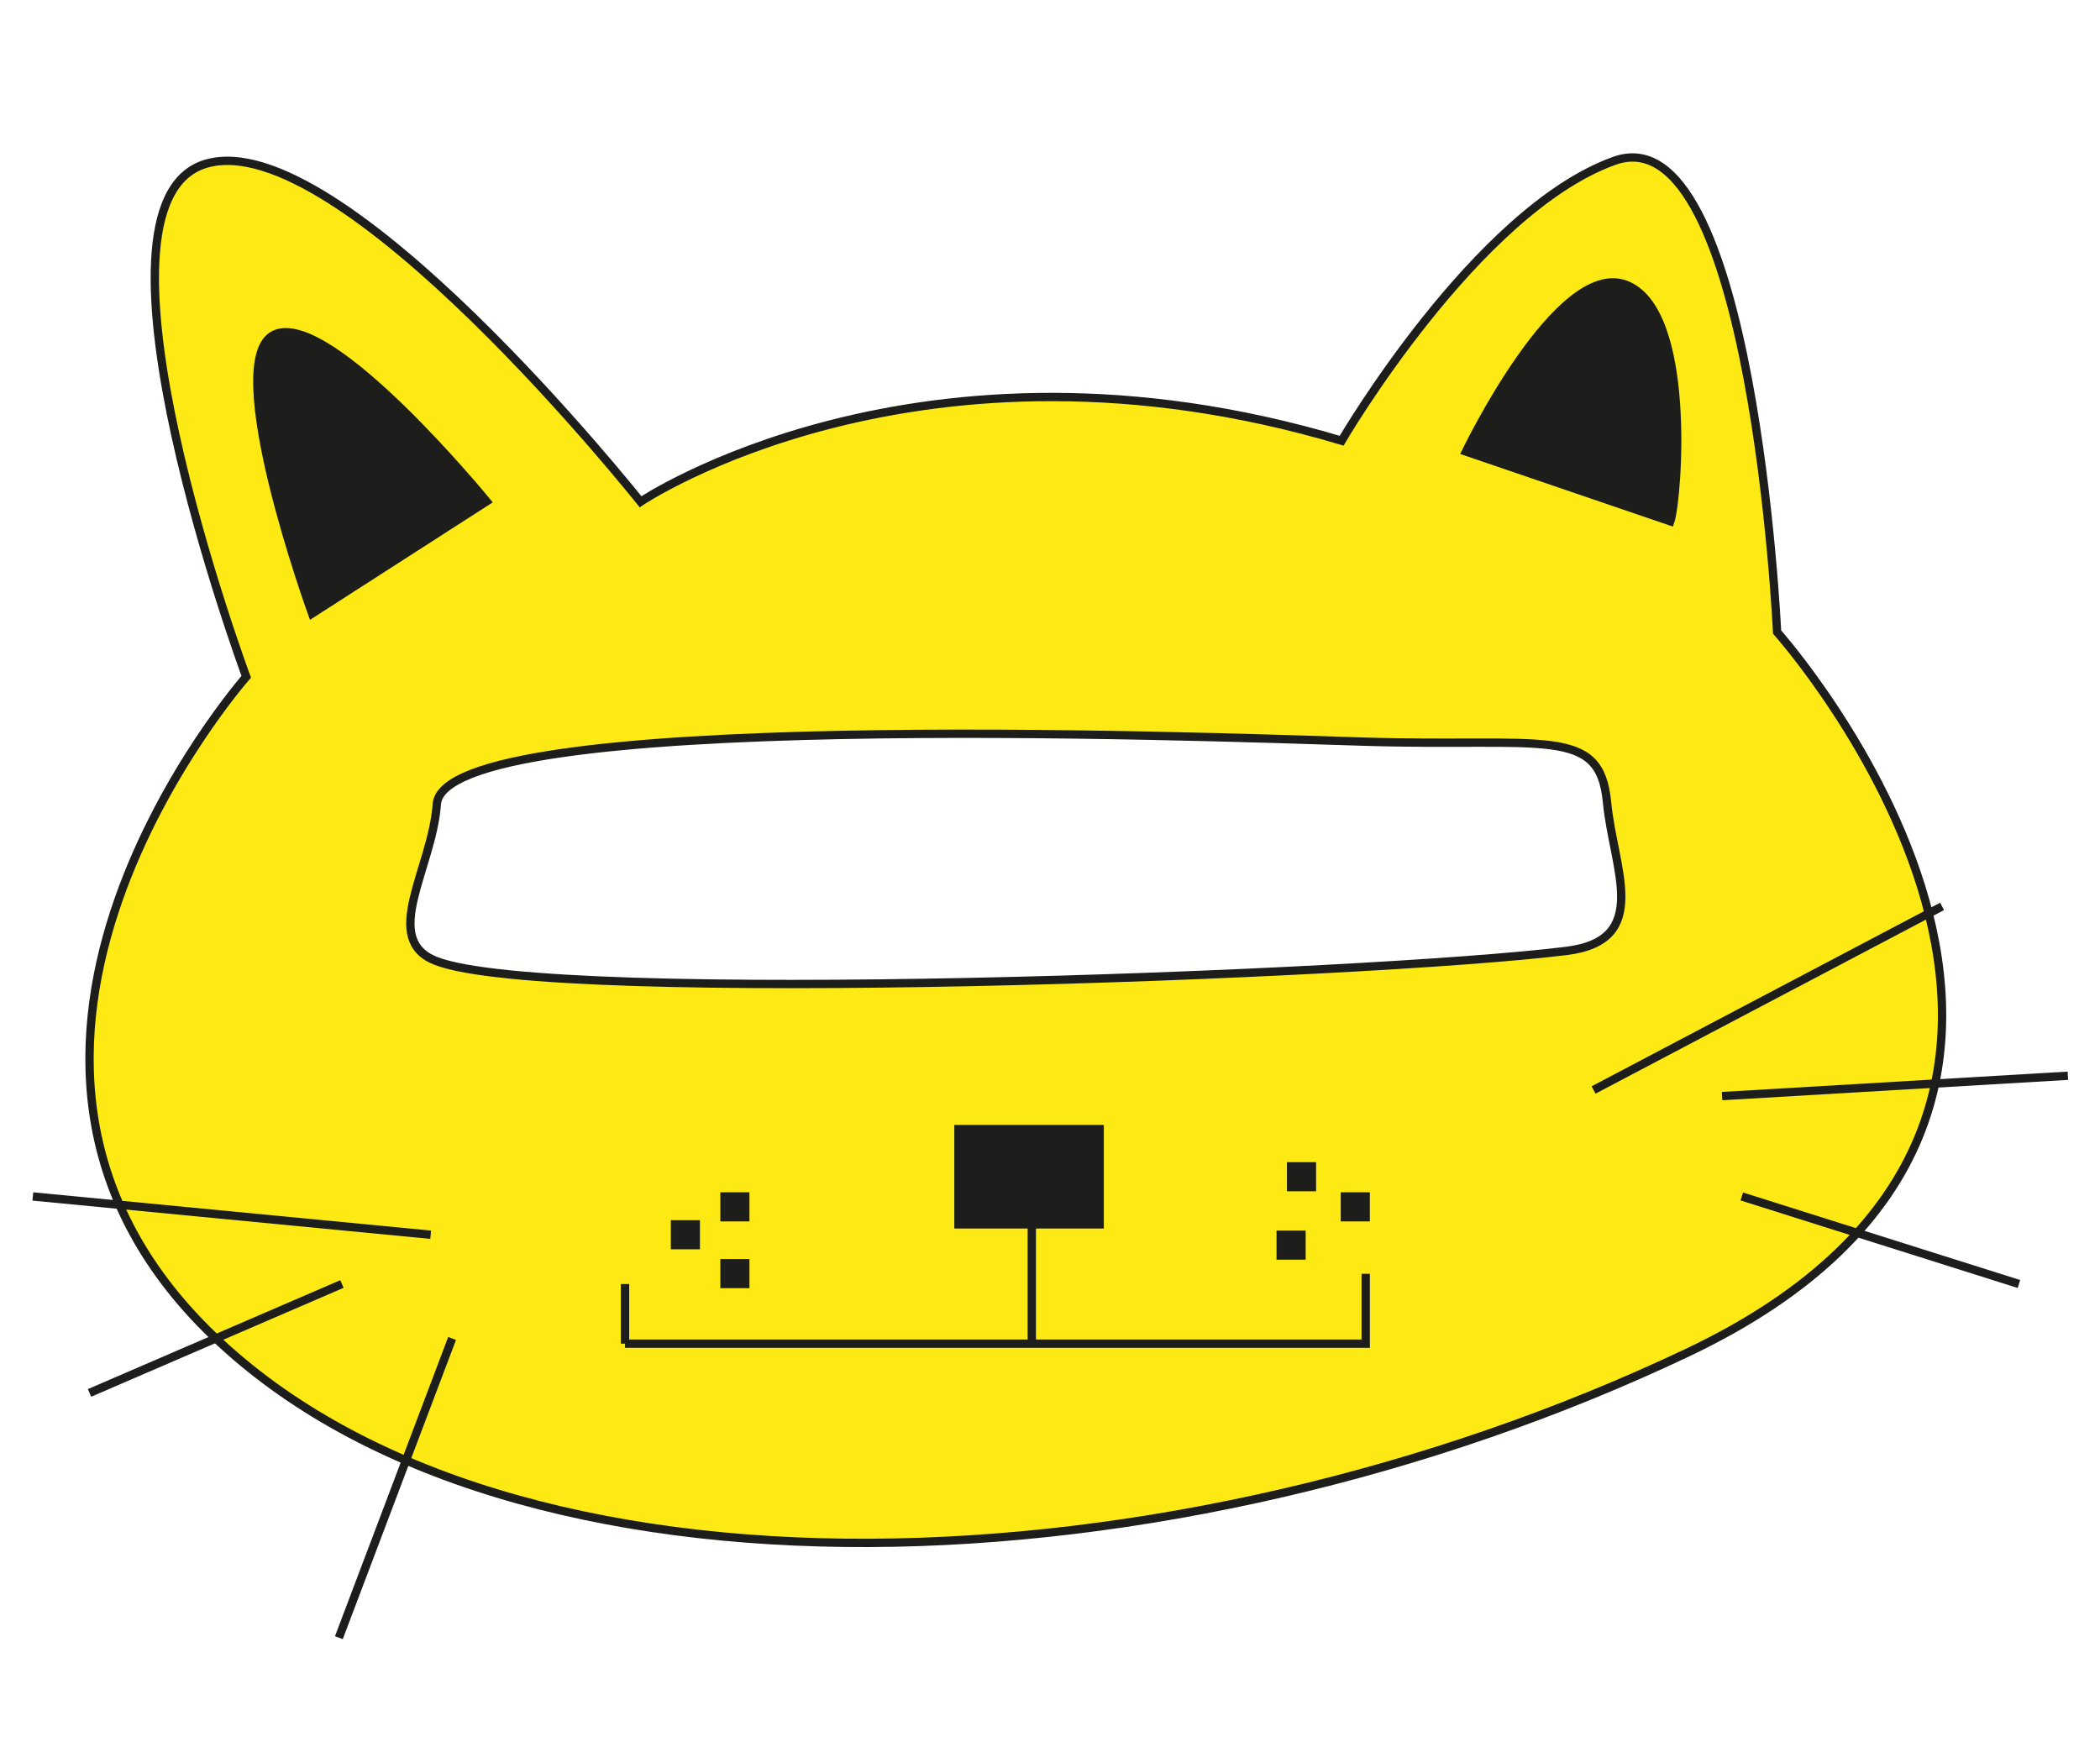
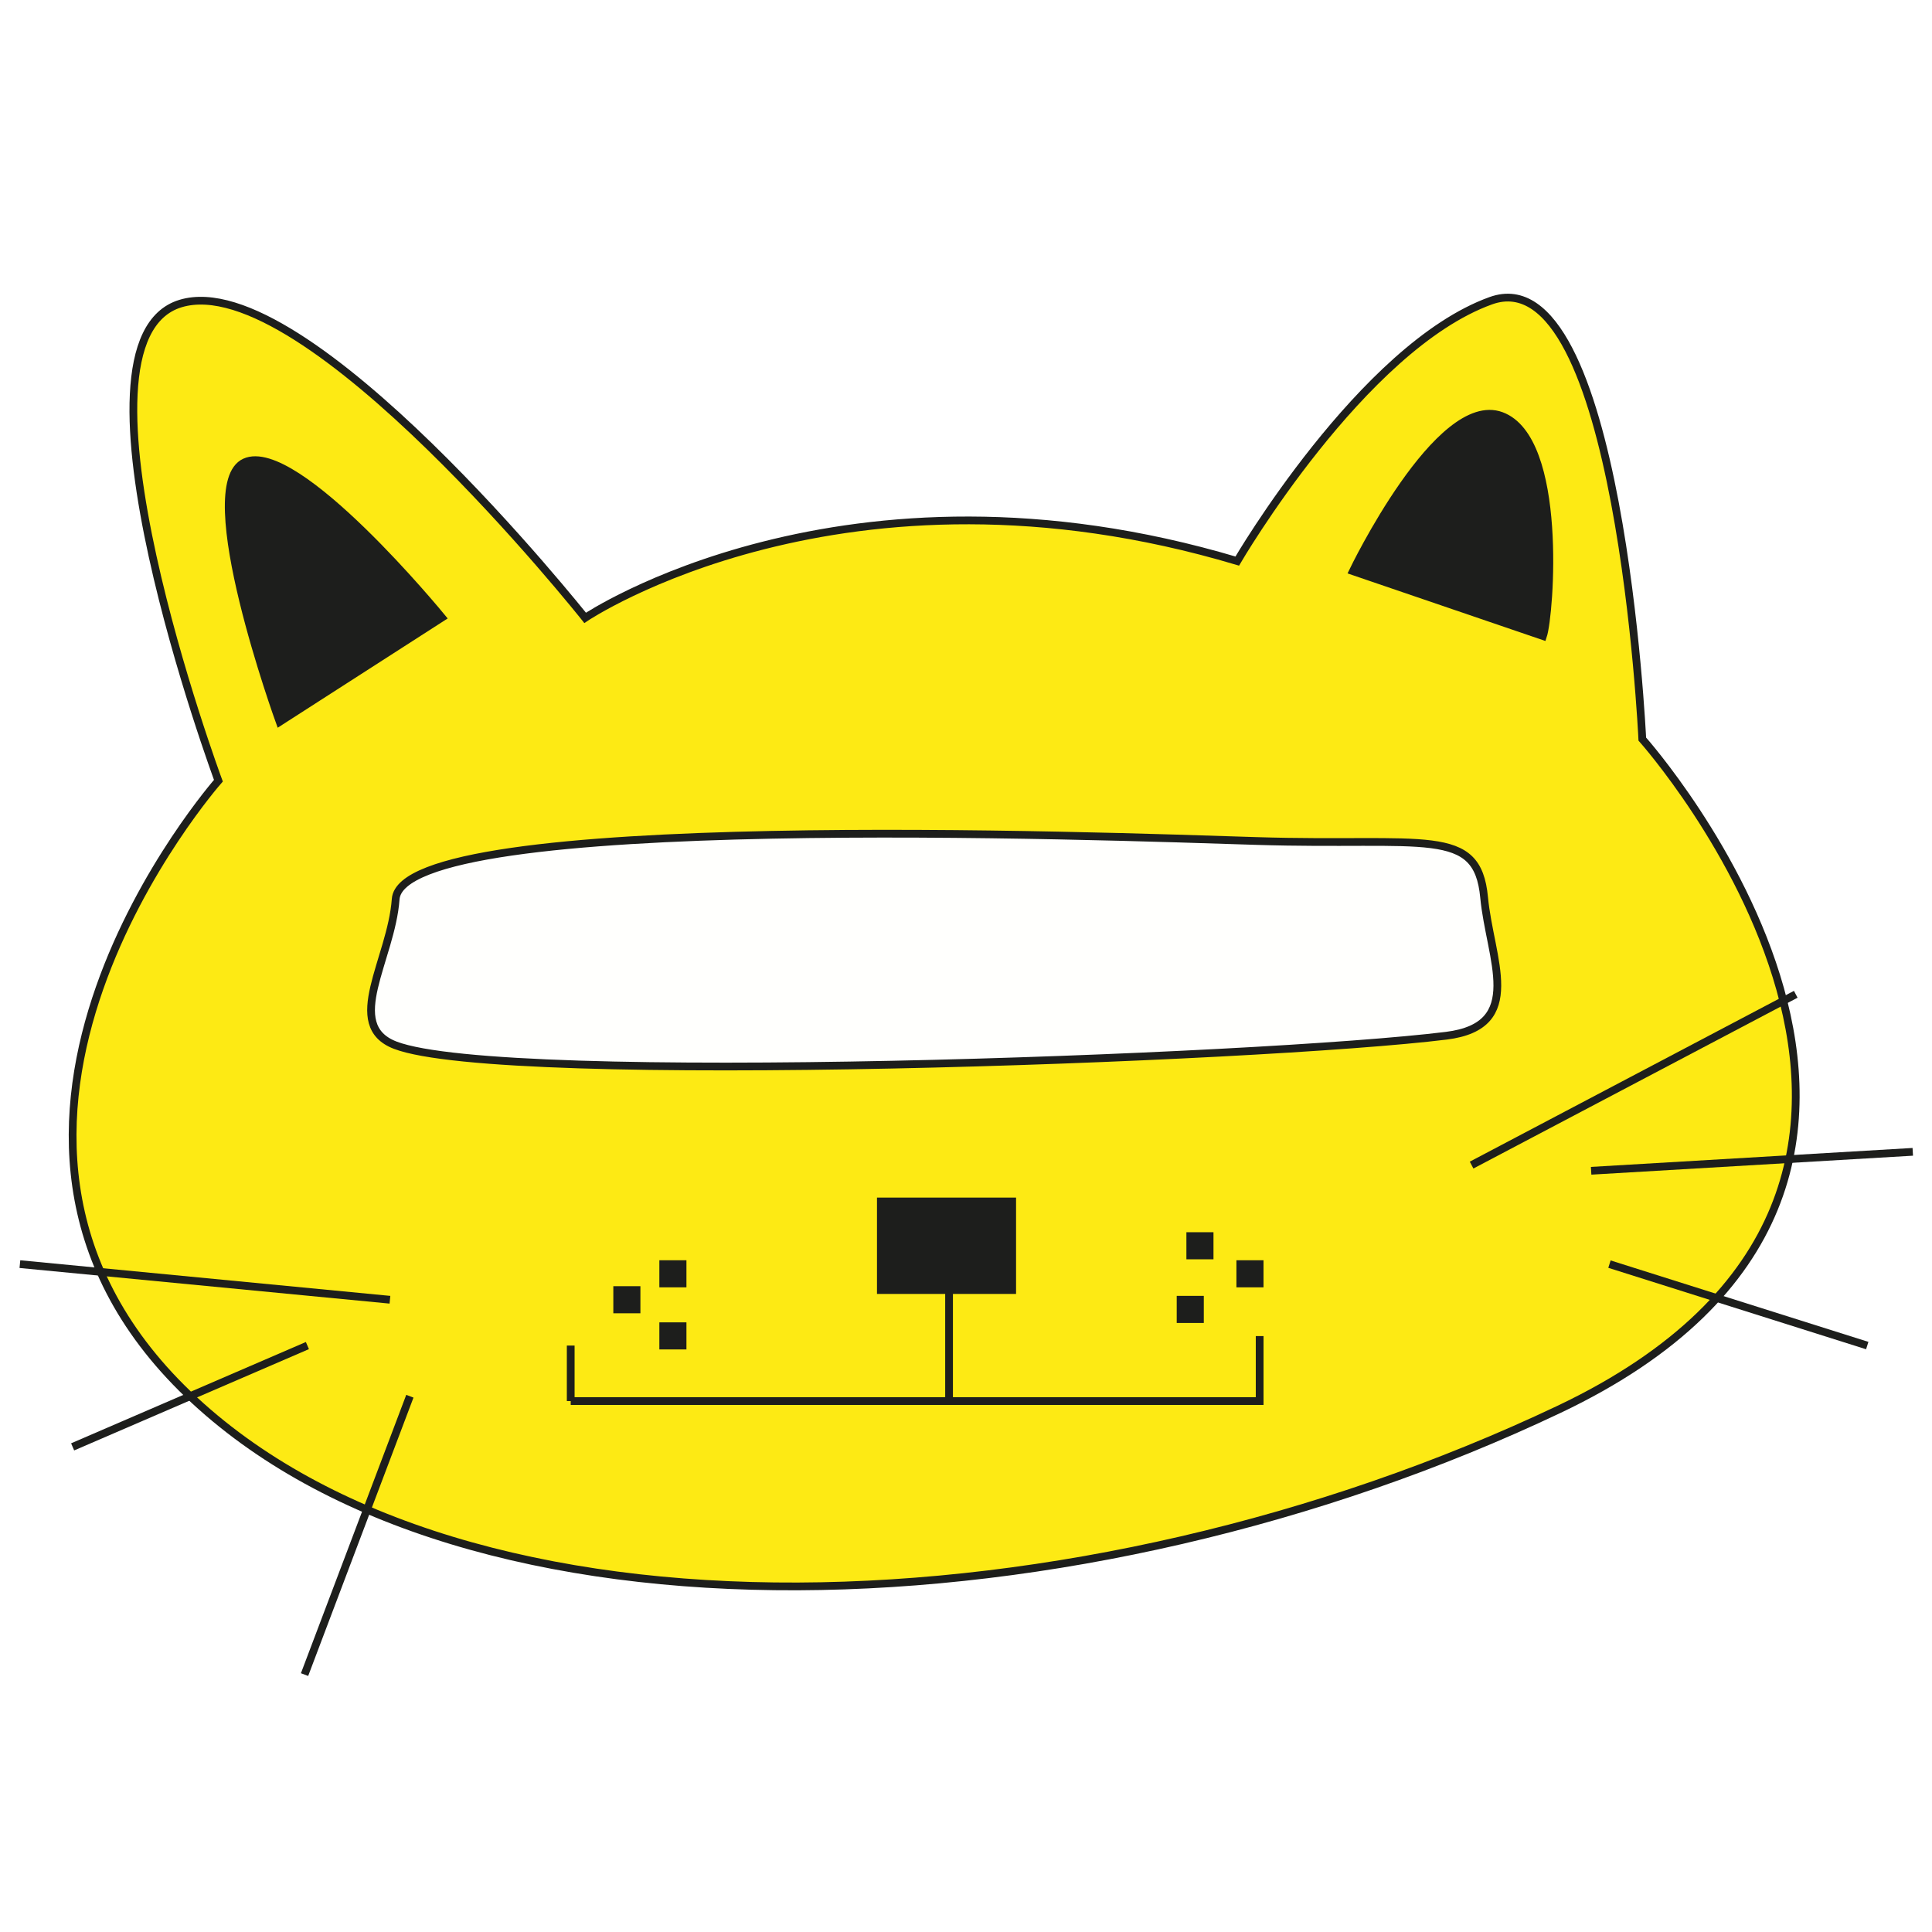
- <svg xmlns="http://www.w3.org/2000/svg" version="1.1" id="Calque_1" x="0px" y="0px" viewBox="0 0 1009 841.89" style="enable-background:new 0 0 1009 841.89;" xml:space="preserve">
+ <svg xmlns="http://www.w3.org/2000/svg" version="1.1" id="Calque_1" x="0px" y="0px" viewBox="0 0 998 998" style="enable-background:new 0 0 998 998;" xml:space="preserve">
  <style type="text/css">
	.st0{fill:#FDEA14;stroke:#1D1E1C;stroke-width:4;stroke-miterlimit:10;}
	.st1{fill:#1D1E1C;stroke:#1D1E1C;stroke-width:4;stroke-miterlimit:10;}
	.st2{fill:none;stroke:#1D1E1C;stroke-width:4;stroke-miterlimit:10;}
	.st3{fill:#FFFFFD;stroke:#1D1E1C;stroke-width:4;stroke-miterlimit:10;}
</style>
-   <path class="st0" d="M118.32,325.23c0,0-84.12-226.92-19.56-246.48c64.55-19.56,209,162.37,209,162.37s133.5-89.99,336.86-29.34  c0,0,64.47-110.53,130.98-134.49s78.25,226.44,78.25,226.44s204.28,228.88-43.04,346.25s-565.34,129.11-708.15-7.82  S118.32,325.23,118.32,325.23z" />
-   <path class="st1" d="M149.97,294.82c0,0-44.3-122.14-17.96-134.11s101.78,80.23,101.78,80.23L149.97,294.82z" />
-   <path class="st1" d="M704.37,216.99c0,0,44.3-92.2,76.63-80.23s25.15,102.98,21.55,113.75L704.37,216.99z" />
-   <rect x="460.52" y="542.58" class="st1" width="67.84" height="45.77" />
-   <polyline class="st2" points="495.75,588.35 495.75,645.69 300.31,645.69 656.19,645.69 656.19,612.11 " />
-   <line class="st0" x1="300.31" y1="645.69" x2="300.31" y2="617.02" />
-   <rect x="324.32" y="588.35" class="st1" width="9.99" height="9.99" />
-   <rect x="348.1" y="607.03" class="st1" width="9.99" height="9.99" />
-   <rect x="348.1" y="574.95" class="st1" width="9.99" height="9.99" />
-   <rect x="615.35" y="593.34" class="st1" width="9.99" height="9.99" />
-   <rect x="646.19" y="574.95" class="st1" width="9.99" height="9.99" />
-   <rect x="620.35" y="560.47" class="st1" width="9.99" height="9.99" />
-   <line class="st2" x1="15.78" y1="574.95" x2="206.93" y2="593.34" />
-   <line class="st2" x1="164.29" y1="617.02" x2="43.02" y2="669.35" />
-   <line class="st2" x1="217.22" y1="643.18" x2="162.82" y2="786.98" />
-   <line class="st2" x1="765.67" y1="523.78" x2="933.12" y2="435.56" />
-   <line class="st2" x1="827.42" y1="526.72" x2="993.57" y2="516.94" />
-   <line class="st2" x1="836.89" y1="574.95" x2="970.05" y2="617.02" />
-   <path class="st3" d="M654.53,356.37c87.56,2.7,114.11-7.82,117.6,29.08c2.99,31.83,21.75,66.39-19.54,71.51  c-95.9,11.86-487.08,26.37-542.95,4.88c-27.03-10.4-2.02-44.25,0.25-75.43C213.17,340.28,575.68,353.92,654.53,356.37z" />
+   <path class="st0" d="M112.82,403.28c0,0-84.12-226.92-19.56-246.48c64.55-19.56,209,162.37,209,162.37s133.5-89.99,336.86-29.34  c0,0,64.47-110.53,130.98-134.49s78.25,226.44,78.25,226.44s204.28,228.88-43.04,346.25s-565.34,129.11-708.15-7.82  S112.82,403.28,112.82,403.28z" />
+   <path class="st1" d="M144.47,372.88c0,0-44.3-122.14-17.96-134.11c26.34-11.97,101.78,80.23,101.78,80.23L144.47,372.88z" />
+   <path class="st1" d="M698.87,295.04c0,0,44.3-92.2,76.63-80.23s25.15,102.98,21.55,113.75L698.87,295.04z" />
+   <rect x="455.02" y="620.63" class="st1" width="67.84" height="45.77" />
+   <polyline class="st2" points="490.25,666.4 490.25,723.74 294.81,723.74 650.69,723.74 650.69,690.17 " />
+   <line class="st0" x1="294.81" y1="723.74" x2="294.81" y2="695.07" />
+   <rect x="318.82" y="666.4" class="st1" width="9.99" height="9.99" />
+   <rect x="342.6" y="685.08" class="st1" width="9.99" height="9.99" />
+   <rect x="342.6" y="653" class="st1" width="9.99" height="9.99" />
+   <rect x="609.85" y="671.4" class="st1" width="9.99" height="9.99" />
+   <rect x="640.69" y="653" class="st1" width="9.99" height="9.99" />
+   <rect x="614.85" y="638.52" class="st1" width="9.99" height="9.99" />
+   <line class="st2" x1="10.28" y1="653" x2="201.43" y2="671.4" />
+   <line class="st2" x1="158.79" y1="695.07" x2="37.52" y2="747.4" />
+   <line class="st2" x1="211.72" y1="721.24" x2="157.32" y2="865.03" />
+   <line class="st2" x1="760.17" y1="601.84" x2="927.62" y2="513.61" />
+   <line class="st2" x1="821.92" y1="604.78" x2="988.07" y2="594.99" />
+   <line class="st2" x1="831.39" y1="653" x2="964.55" y2="695.07" />
+   <path class="st3" d="M649.03,434.43c87.56,2.7,114.11-7.82,117.6,29.08c2.99,31.83,21.75,66.39-19.54,71.51  c-95.9,11.86-487.08,26.37-542.95,4.88c-27.03-10.4-2.02-44.25,0.25-75.43C207.67,418.34,570.18,431.98,649.03,434.43z" />
</svg>
